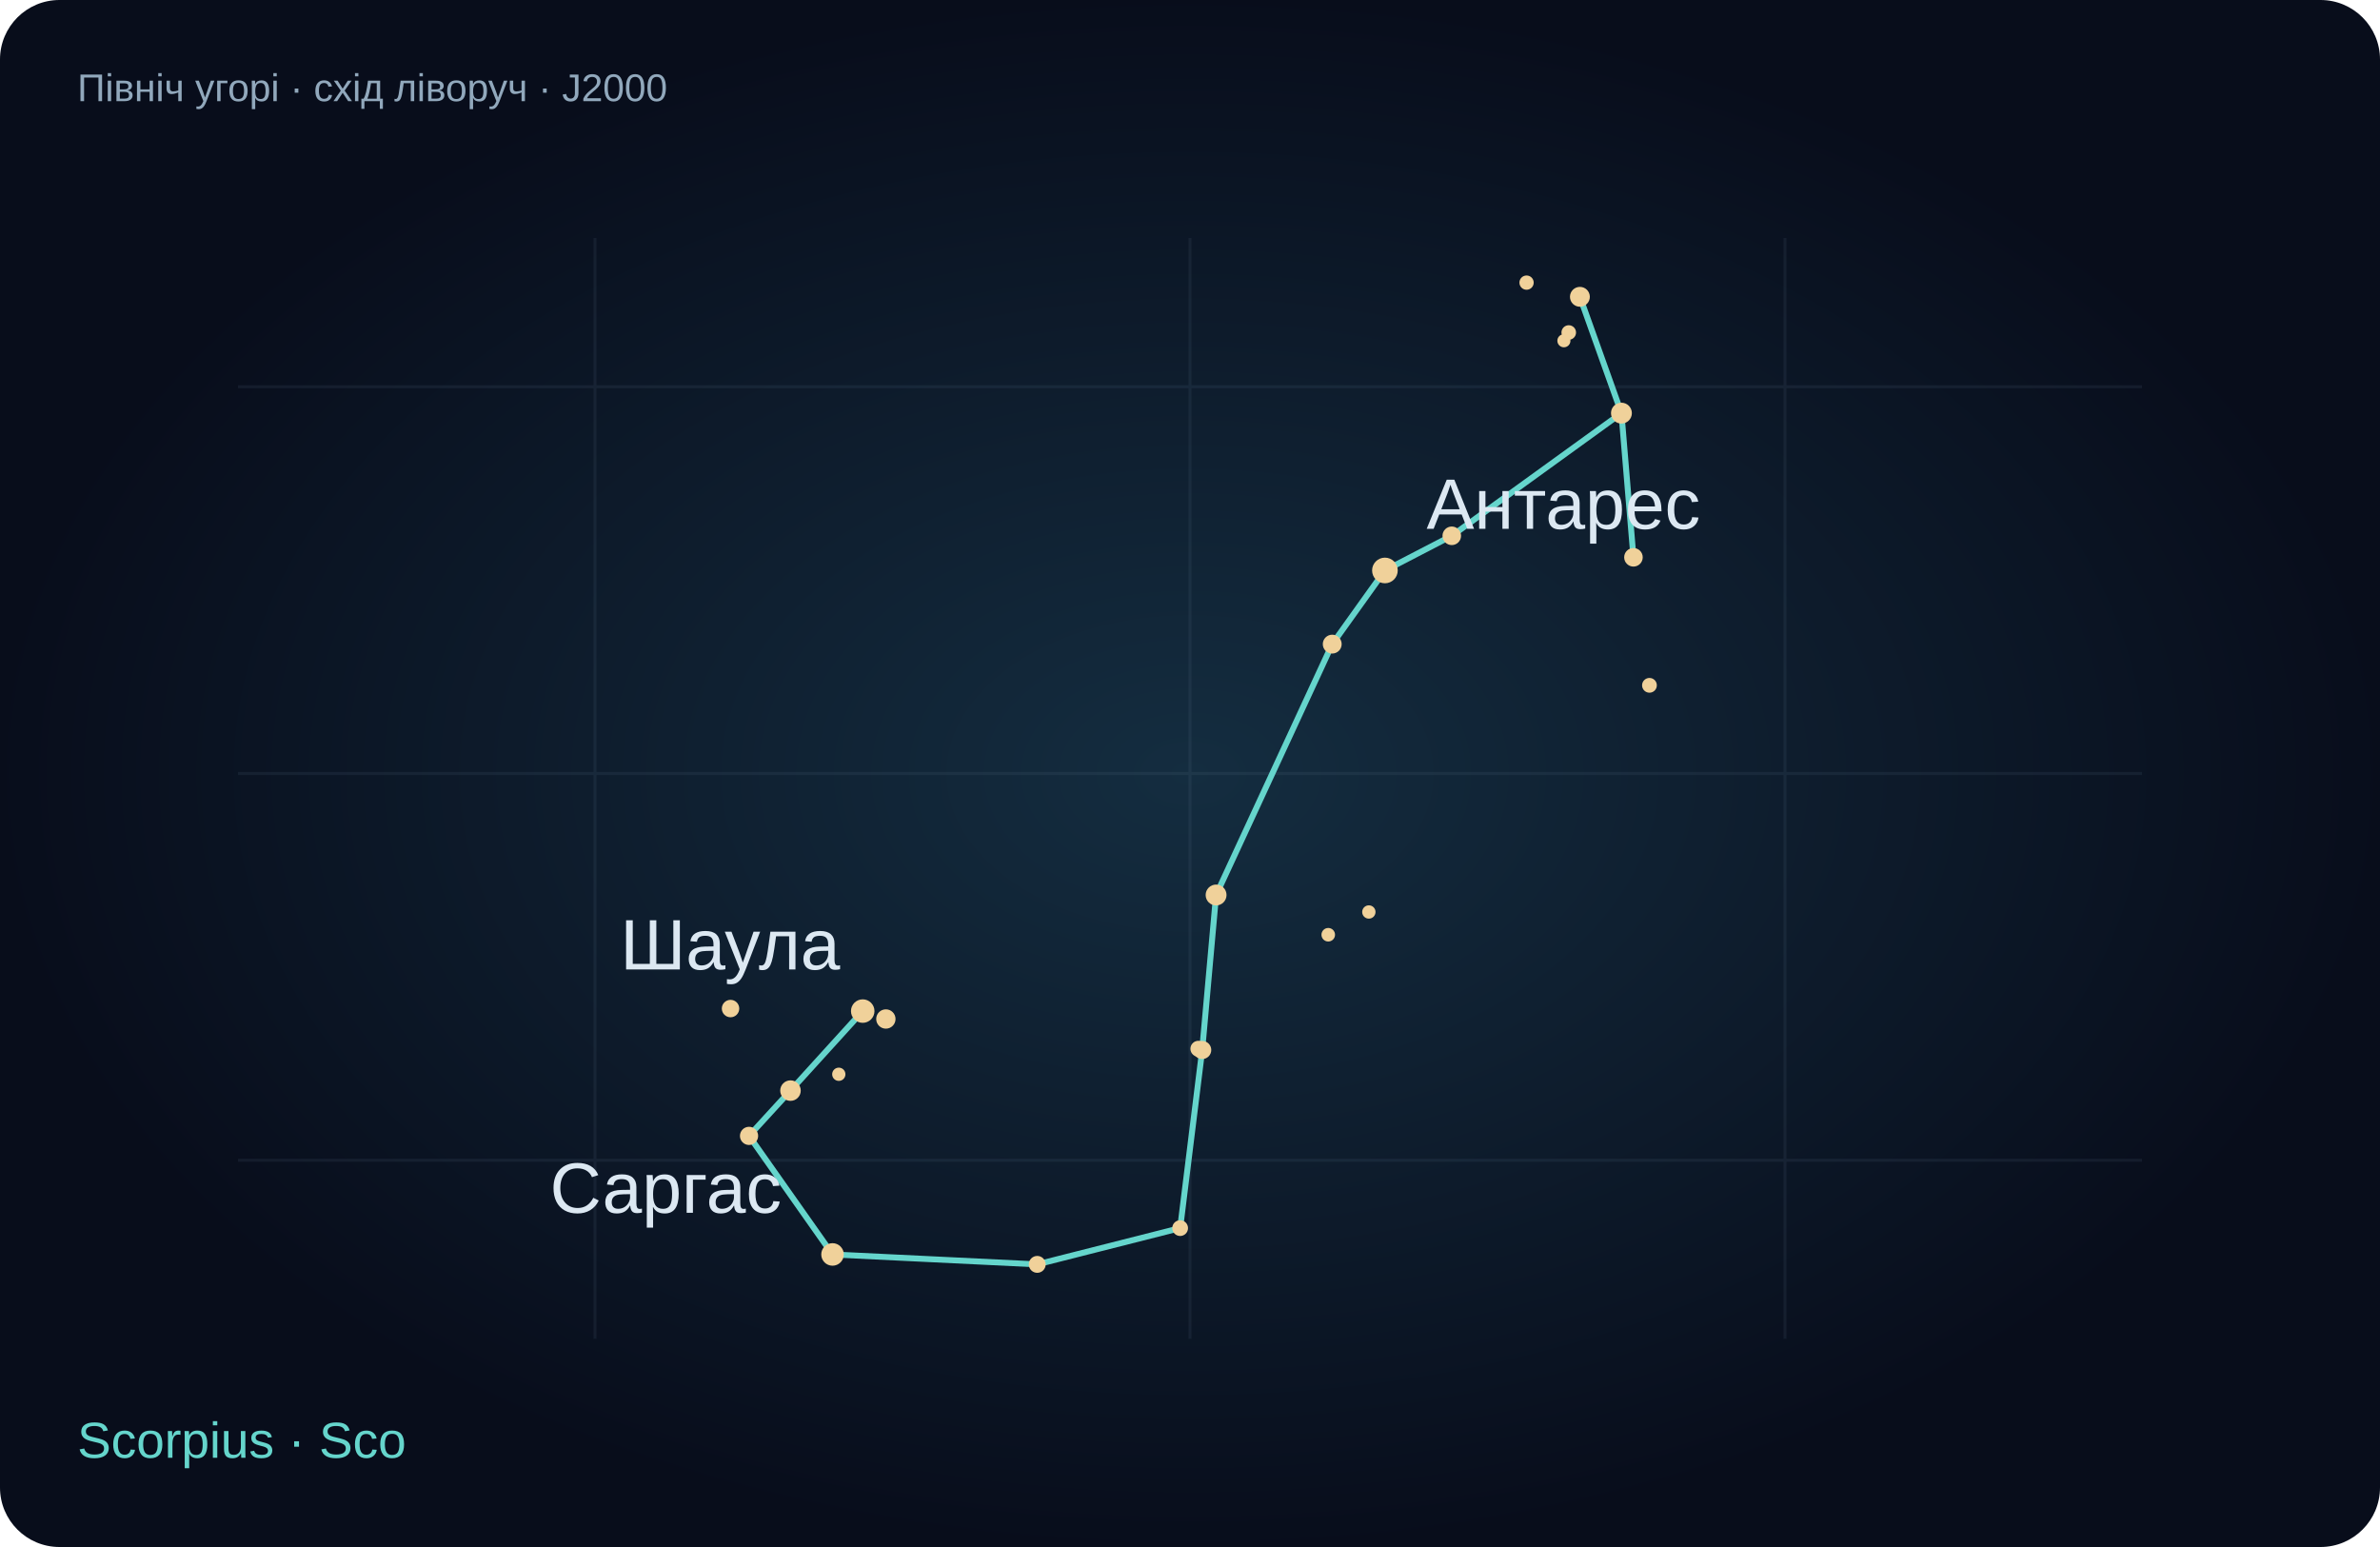
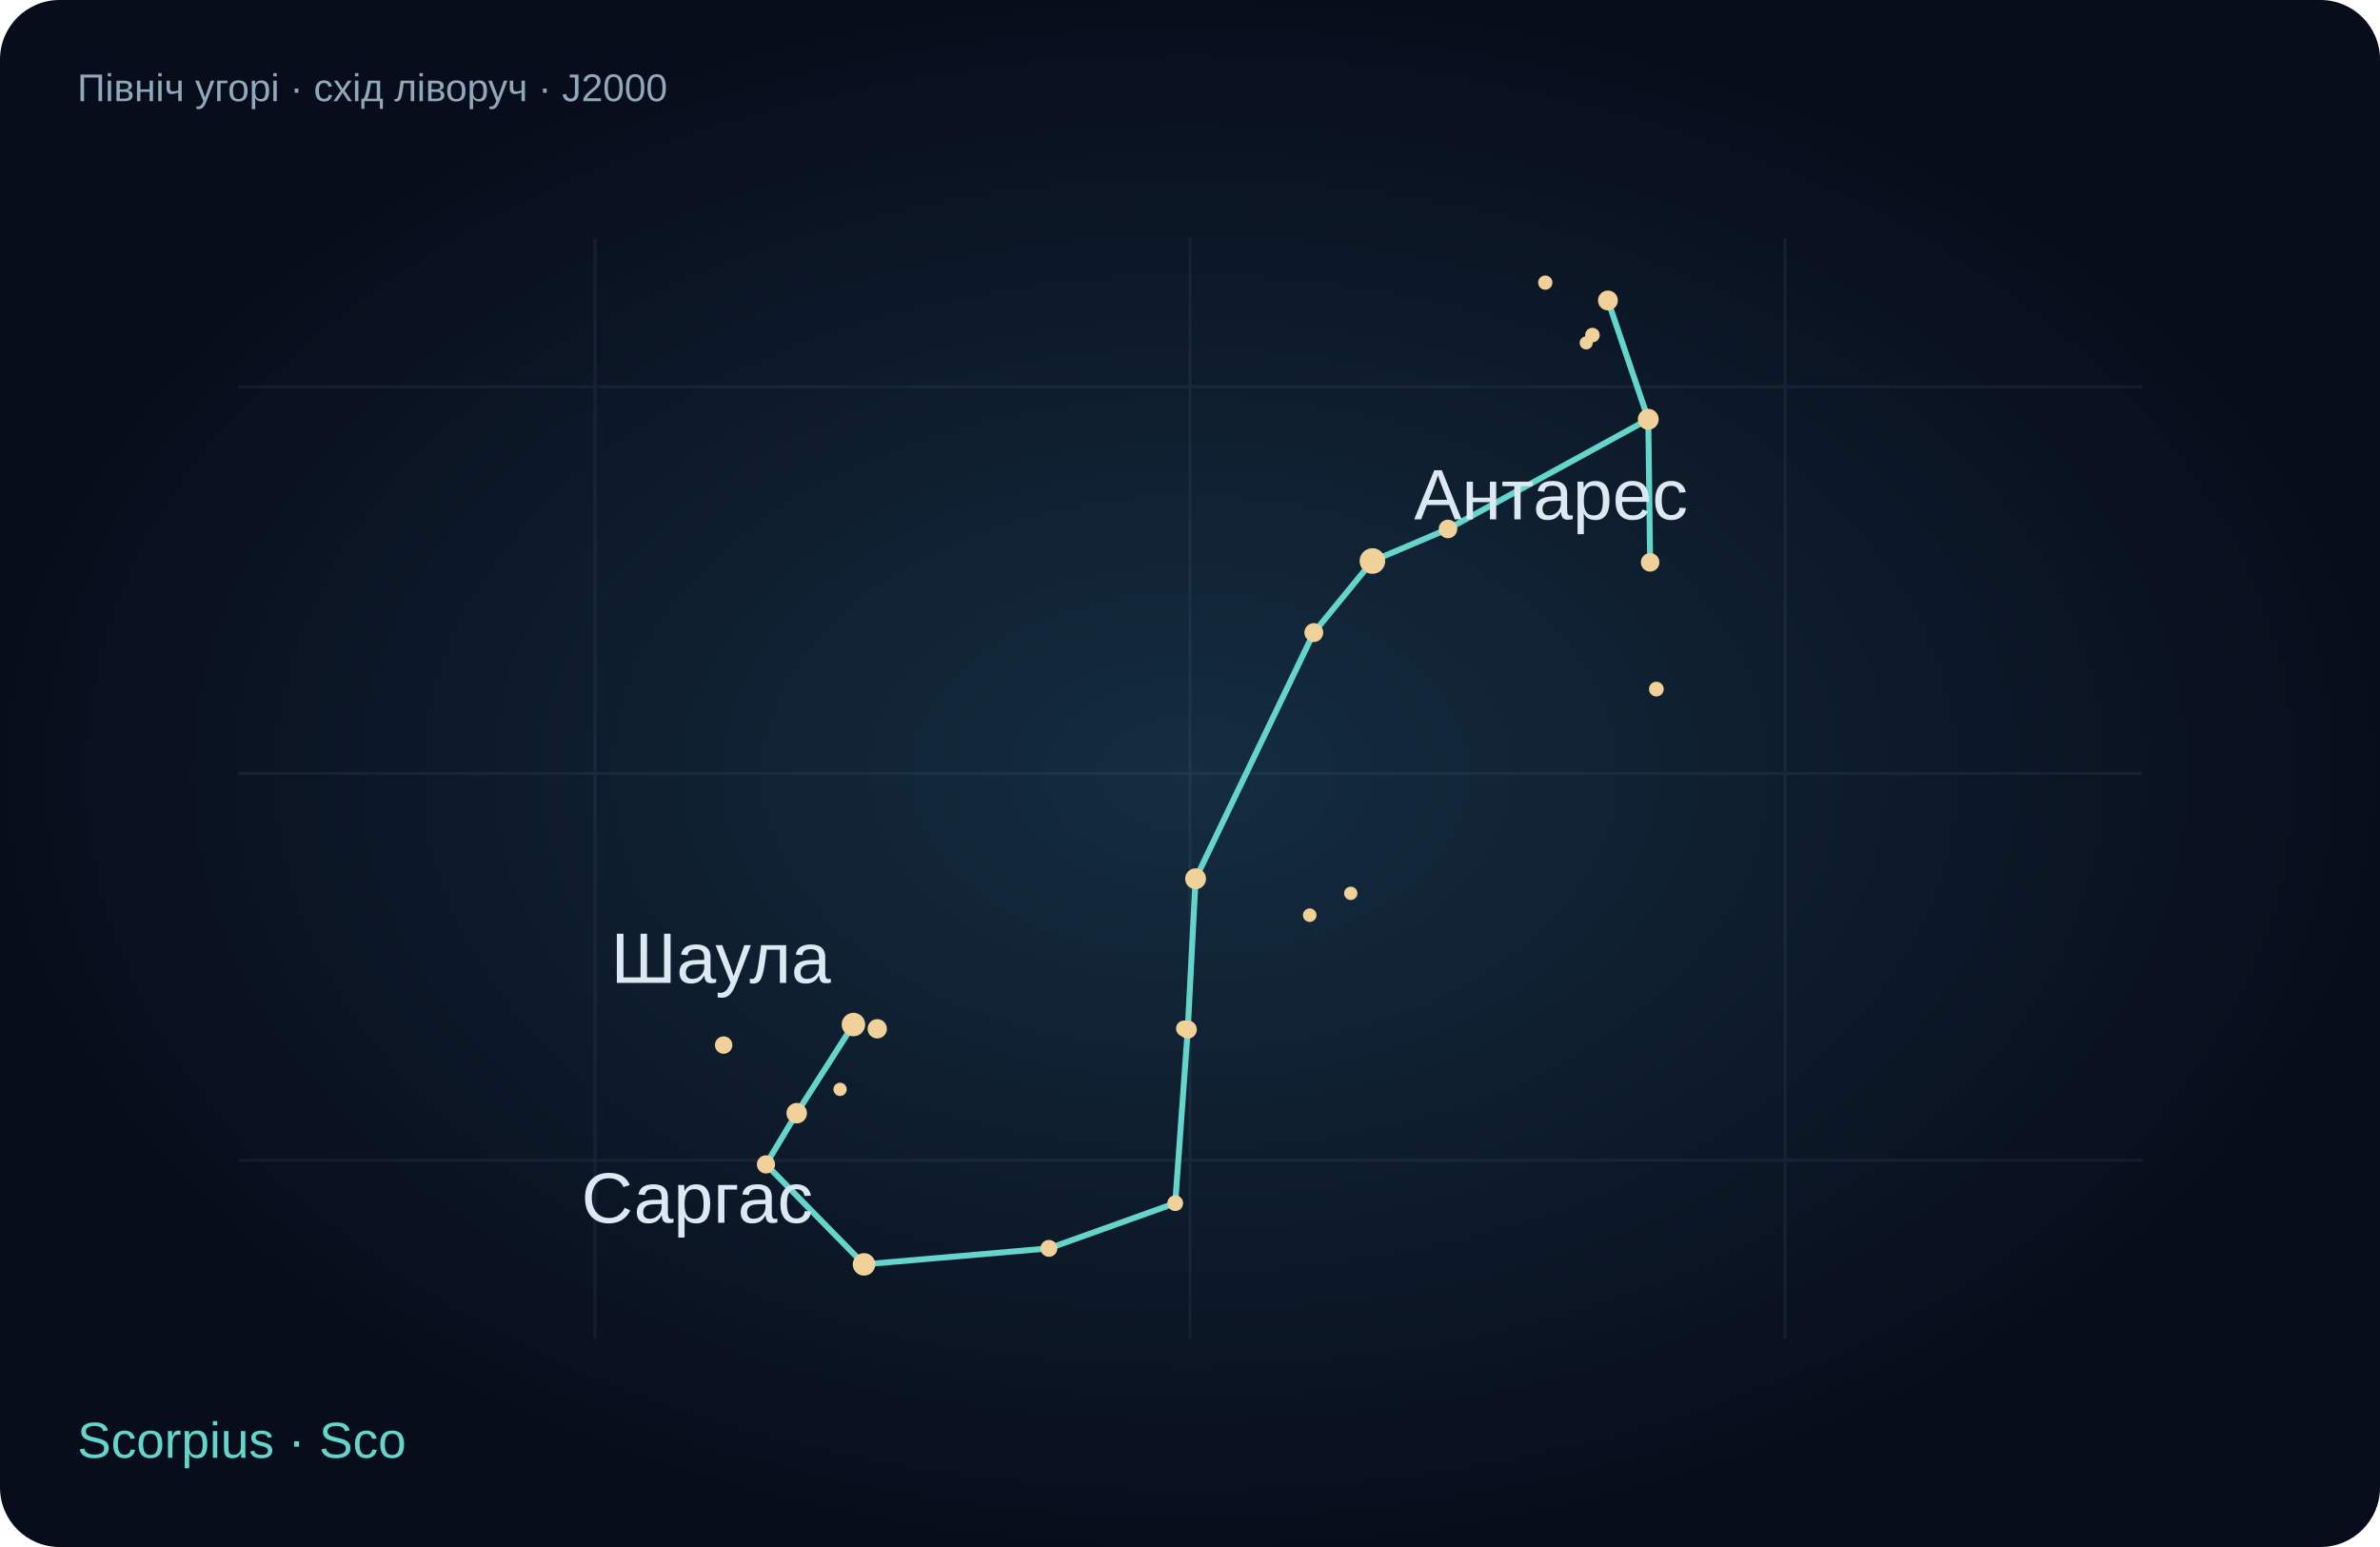
<svg xmlns="http://www.w3.org/2000/svg" width="800" height="520" viewBox="0 0 800 520" role="img" aria-label="Схема сузір’я Скорпіон">
  <defs>
    <radialGradient id="bg">
      <stop stop-color="#142d40" />
      <stop offset="1" stop-color="#080d1b" />
    </radialGradient>
  </defs>
  <rect width="800" height="520" rx="20" fill="url(#bg)" />
  <g stroke="#67839c" stroke-opacity=".12">
    <path d="M80 130H720M80 260H720M80 390H720M200 80V450M400 80V450M600 80V450" />
  </g>
  <g fill="none" stroke="#65d5cc" stroke-width="2" stroke-linejoin="round">
-     <path d="M549.06,187.33 L545.02,138.87 L531.06,99.77" />
-     <path d="M545.02,138.87 L487.99,180.10 L465.52,191.75 L447.81,216.51 L408.77,300.84 L404.10,352.94 L396.69,412.81 L348.65,425.00 L279.84,421.66 L251.78,381.81 L265.71,366.59 L289.99,339.86" />
+     <path d="M554.67,189.02 L554.04,140.94 L540.48,101.00" />
+     <path d="M554.04,140.94 L486.72,177.80 L461.32,188.58 L441.62,212.63 L401.88,295.39 L399.25,346.07 L395.04,404.43 L352.58,419.62 L290.43,425.00 L257.47,391.39 L267.80,374.18 L286.87,344.38" />
  </g>
  <g fill="#f0d19a">
-     <circle cx="554.44" cy="230.36" r="2.48" />
-     <circle cx="549.06" cy="187.33" r="3.12" />
-     <circle cx="545.02" cy="138.87" r="3.51" />
-     <circle cx="531.06" cy="99.77" r="3.34" />
-     <circle cx="527.31" cy="111.77" r="2.45" />
-     <circle cx="525.68" cy="114.54" r="2.20" />
-     <circle cx="513.13" cy="95.00" r="2.40" />
-     <circle cx="487.99" cy="180.10" r="3.12" />
-     <circle cx="465.52" cy="191.75" r="4.31" />
-     <circle cx="460.12" cy="306.55" r="2.24" />
-     <circle cx="447.81" cy="216.51" r="3.17" />
-     <circle cx="446.47" cy="314.20" r="2.28" />
-     <circle cx="408.77" cy="300.84" r="3.51" />
-     <circle cx="404.10" cy="352.94" r="3.05" />
-     <circle cx="402.83" cy="352.53" r="2.69" />
-     <circle cx="396.69" cy="412.81" r="2.65" />
-     <circle cx="348.65" cy="425.00" r="2.84" />
-     <circle cx="297.77" cy="342.52" r="3.25" />
-     <circle cx="289.99" cy="339.86" r="3.95" />
-     <circle cx="281.95" cy="361.10" r="2.23" />
-     <circle cx="279.84" cy="421.66" r="3.79" />
-     <circle cx="265.71" cy="366.59" r="3.45" />
-     <circle cx="251.78" cy="381.81" r="3.06" />
-     <circle cx="245.56" cy="339.01" r="2.93" />
+     <circle cx="556.76" cy="231.63" r="2.48" />
+     <circle cx="554.67" cy="189.02" r="3.12" />
+     <circle cx="554.04" cy="140.94" r="3.51" />
+     <circle cx="540.48" cy="101.00" r="3.34" />
+     <circle cx="535.27" cy="112.63" r="2.45" />
+     <circle cx="533.18" cy="115.26" r="2.20" />
+     <circle cx="519.42" cy="95.00" r="2.40" />
+     <circle cx="486.72" cy="177.80" r="3.12" />
+     <circle cx="461.32" cy="188.58" r="4.31" />
+     <circle cx="454.04" cy="300.28" r="2.24" />
+     <circle cx="441.62" cy="212.63" r="3.17" />
+     <circle cx="440.24" cy="307.62" r="2.28" />
+     <circle cx="401.88" cy="295.39" r="3.51" />
+     <circle cx="399.25" cy="346.07" r="3.05" />
+     <circle cx="398.00" cy="345.72" r="2.69" />
+     <circle cx="395.04" cy="404.43" r="2.65" />
+     <circle cx="352.58" cy="419.62" r="2.84" />
+     <circle cx="294.87" cy="345.81" r="3.25" />
+     <circle cx="286.87" cy="344.38" r="3.95" />
+     <circle cx="282.38" cy="366.17" r="2.23" />
+     <circle cx="290.43" cy="425.00" r="3.79" />
+     <circle cx="267.80" cy="374.18" r="3.45" />
+     <circle cx="257.47" cy="391.39" r="3.06" />
+     <circle cx="243.24" cy="351.28" r="2.93" />
  </g>
  <g fill="#dce8f2" font-family="Arial,sans-serif" font-size="24">
-     <text x="479.52" y="177.75">Антарес</text>
-     <text x="208.49" y="325.86">Шаула</text>
-     <text x="184.84" y="407.66">Саргас</text>
+     <text x="475.32" y="174.58">Антарес</text>
+     <text x="205.37" y="330.38">Шаула</text>
+     <text x="195.43" y="411.00">Саргас</text>
  </g>
  <text x="26" y="34" fill="#91a8bc" font-family="Arial,sans-serif" font-size="13">Північ угорі · схід ліворуч · J2000</text>
  <text x="26" y="490" fill="#65d5cc" font-family="Arial,sans-serif" font-size="17">Scorpius · Sco</text>
</svg>
